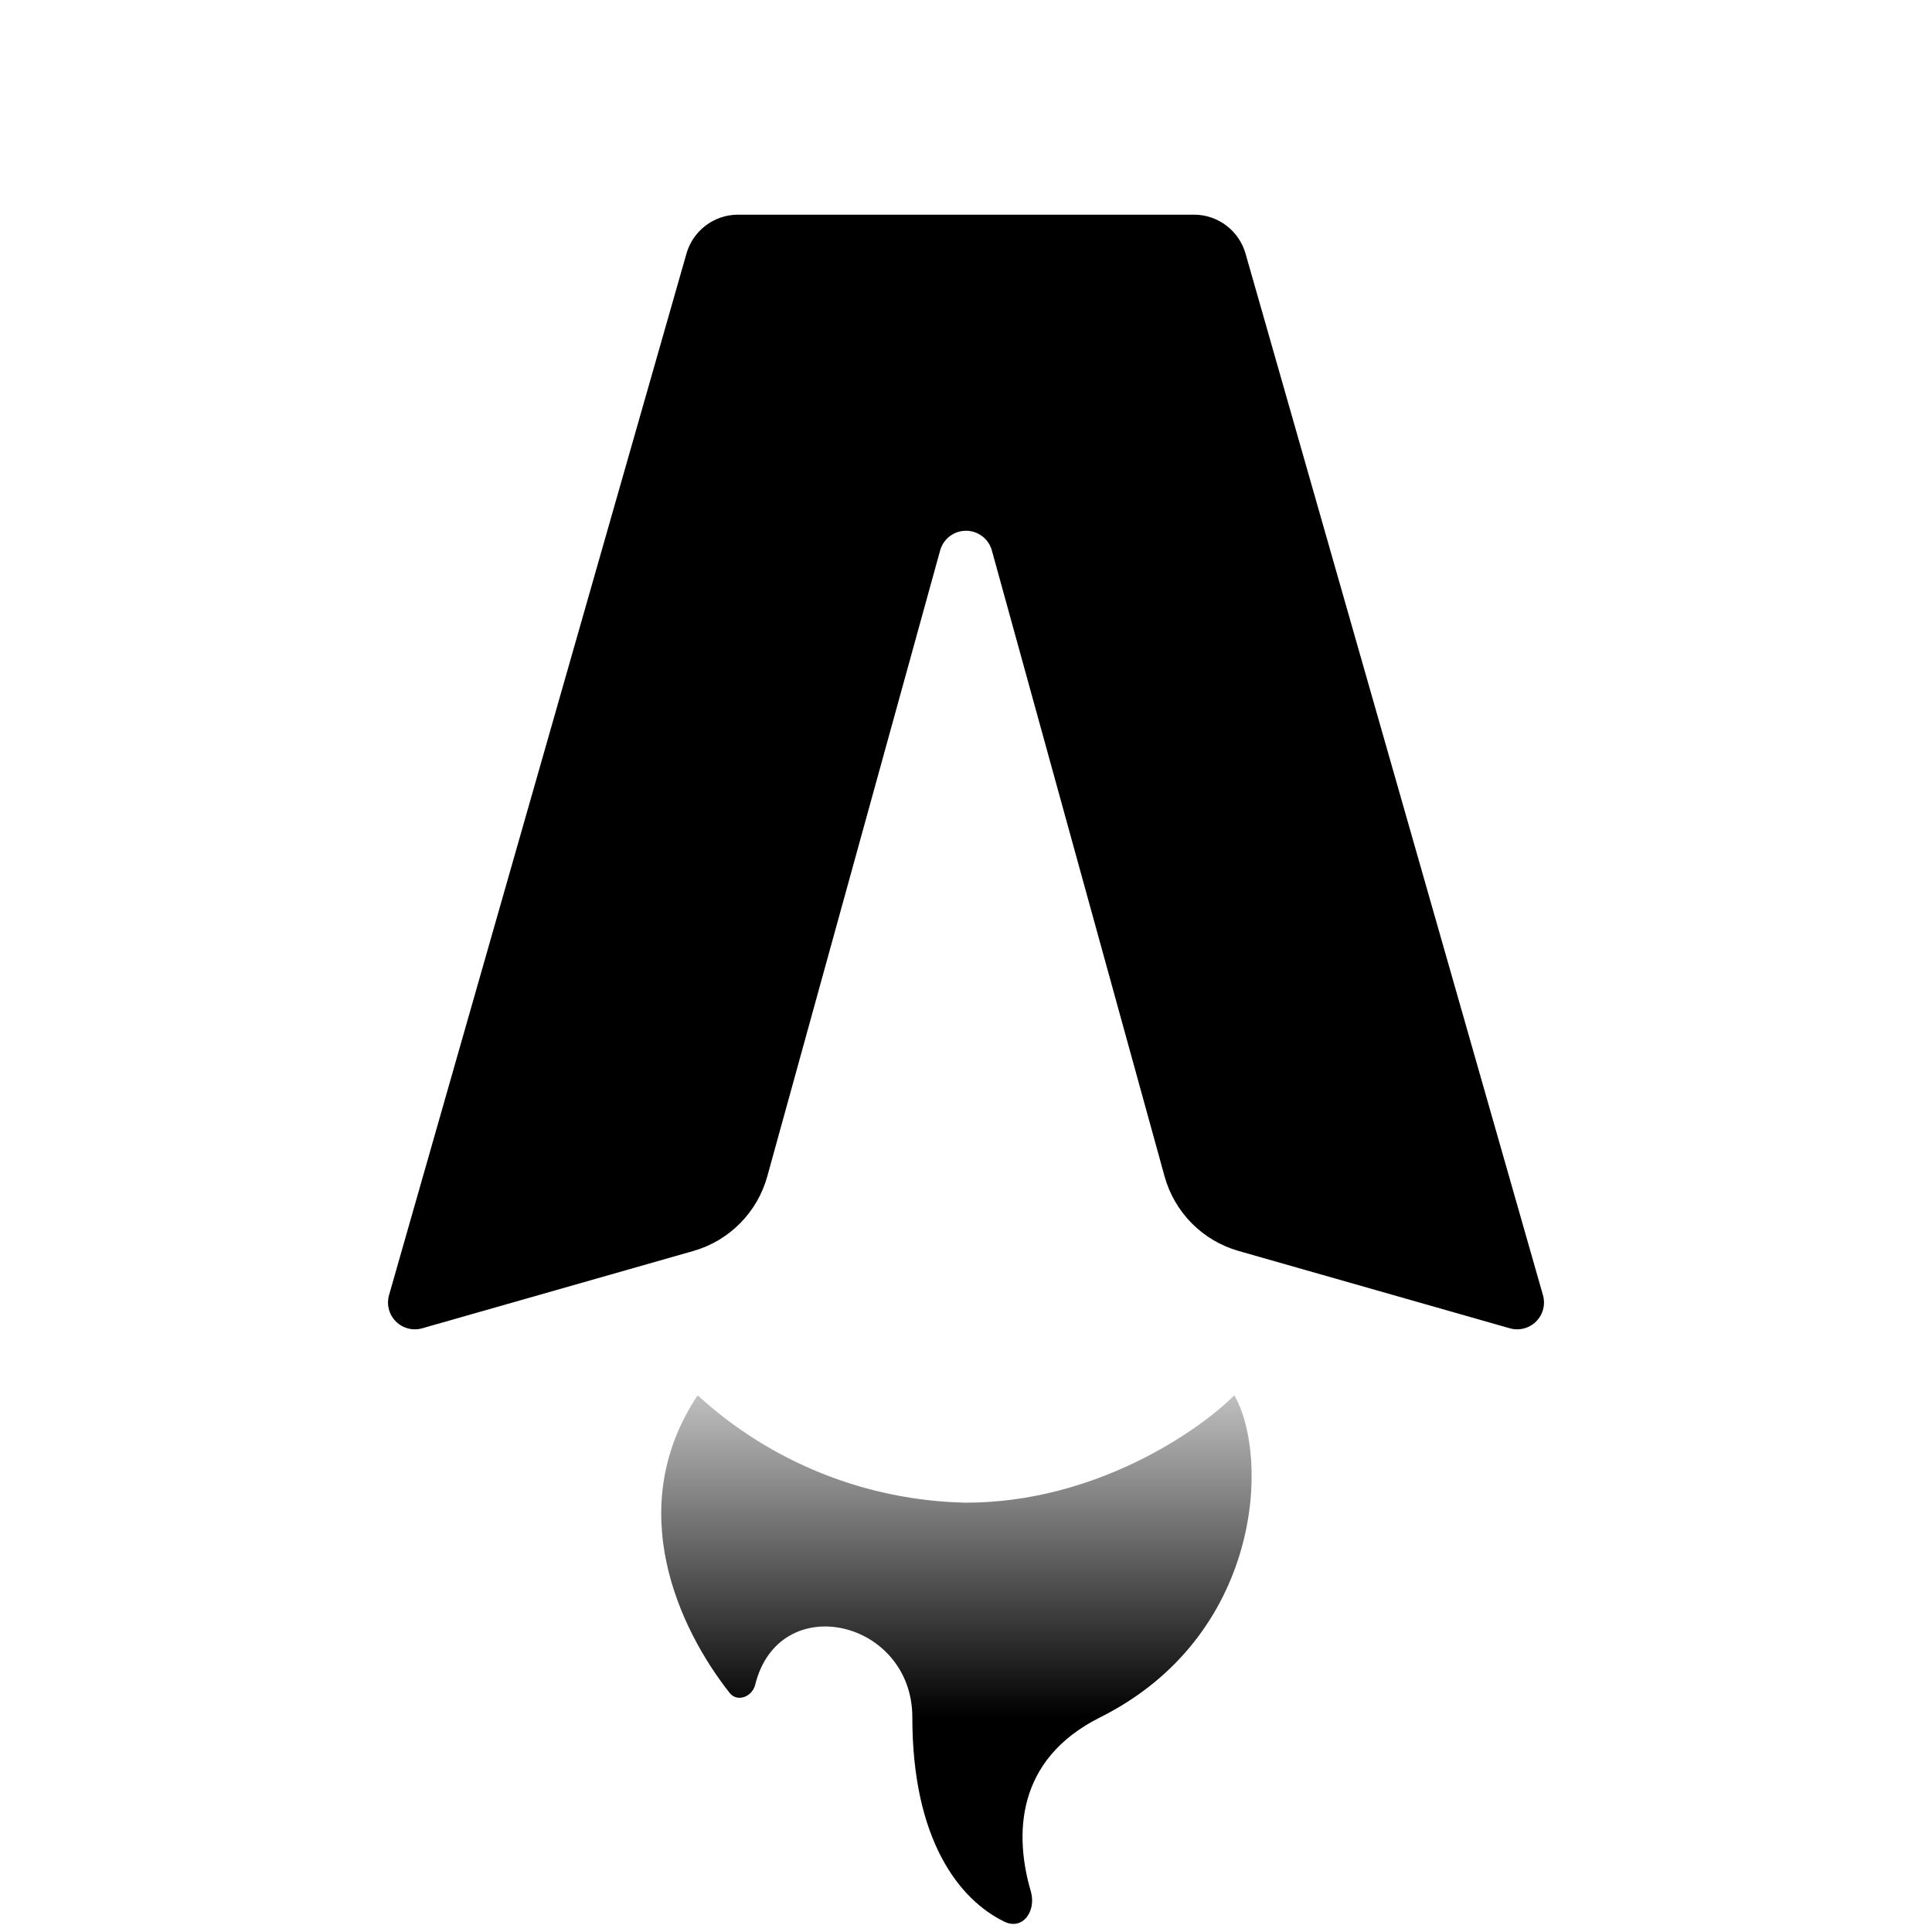
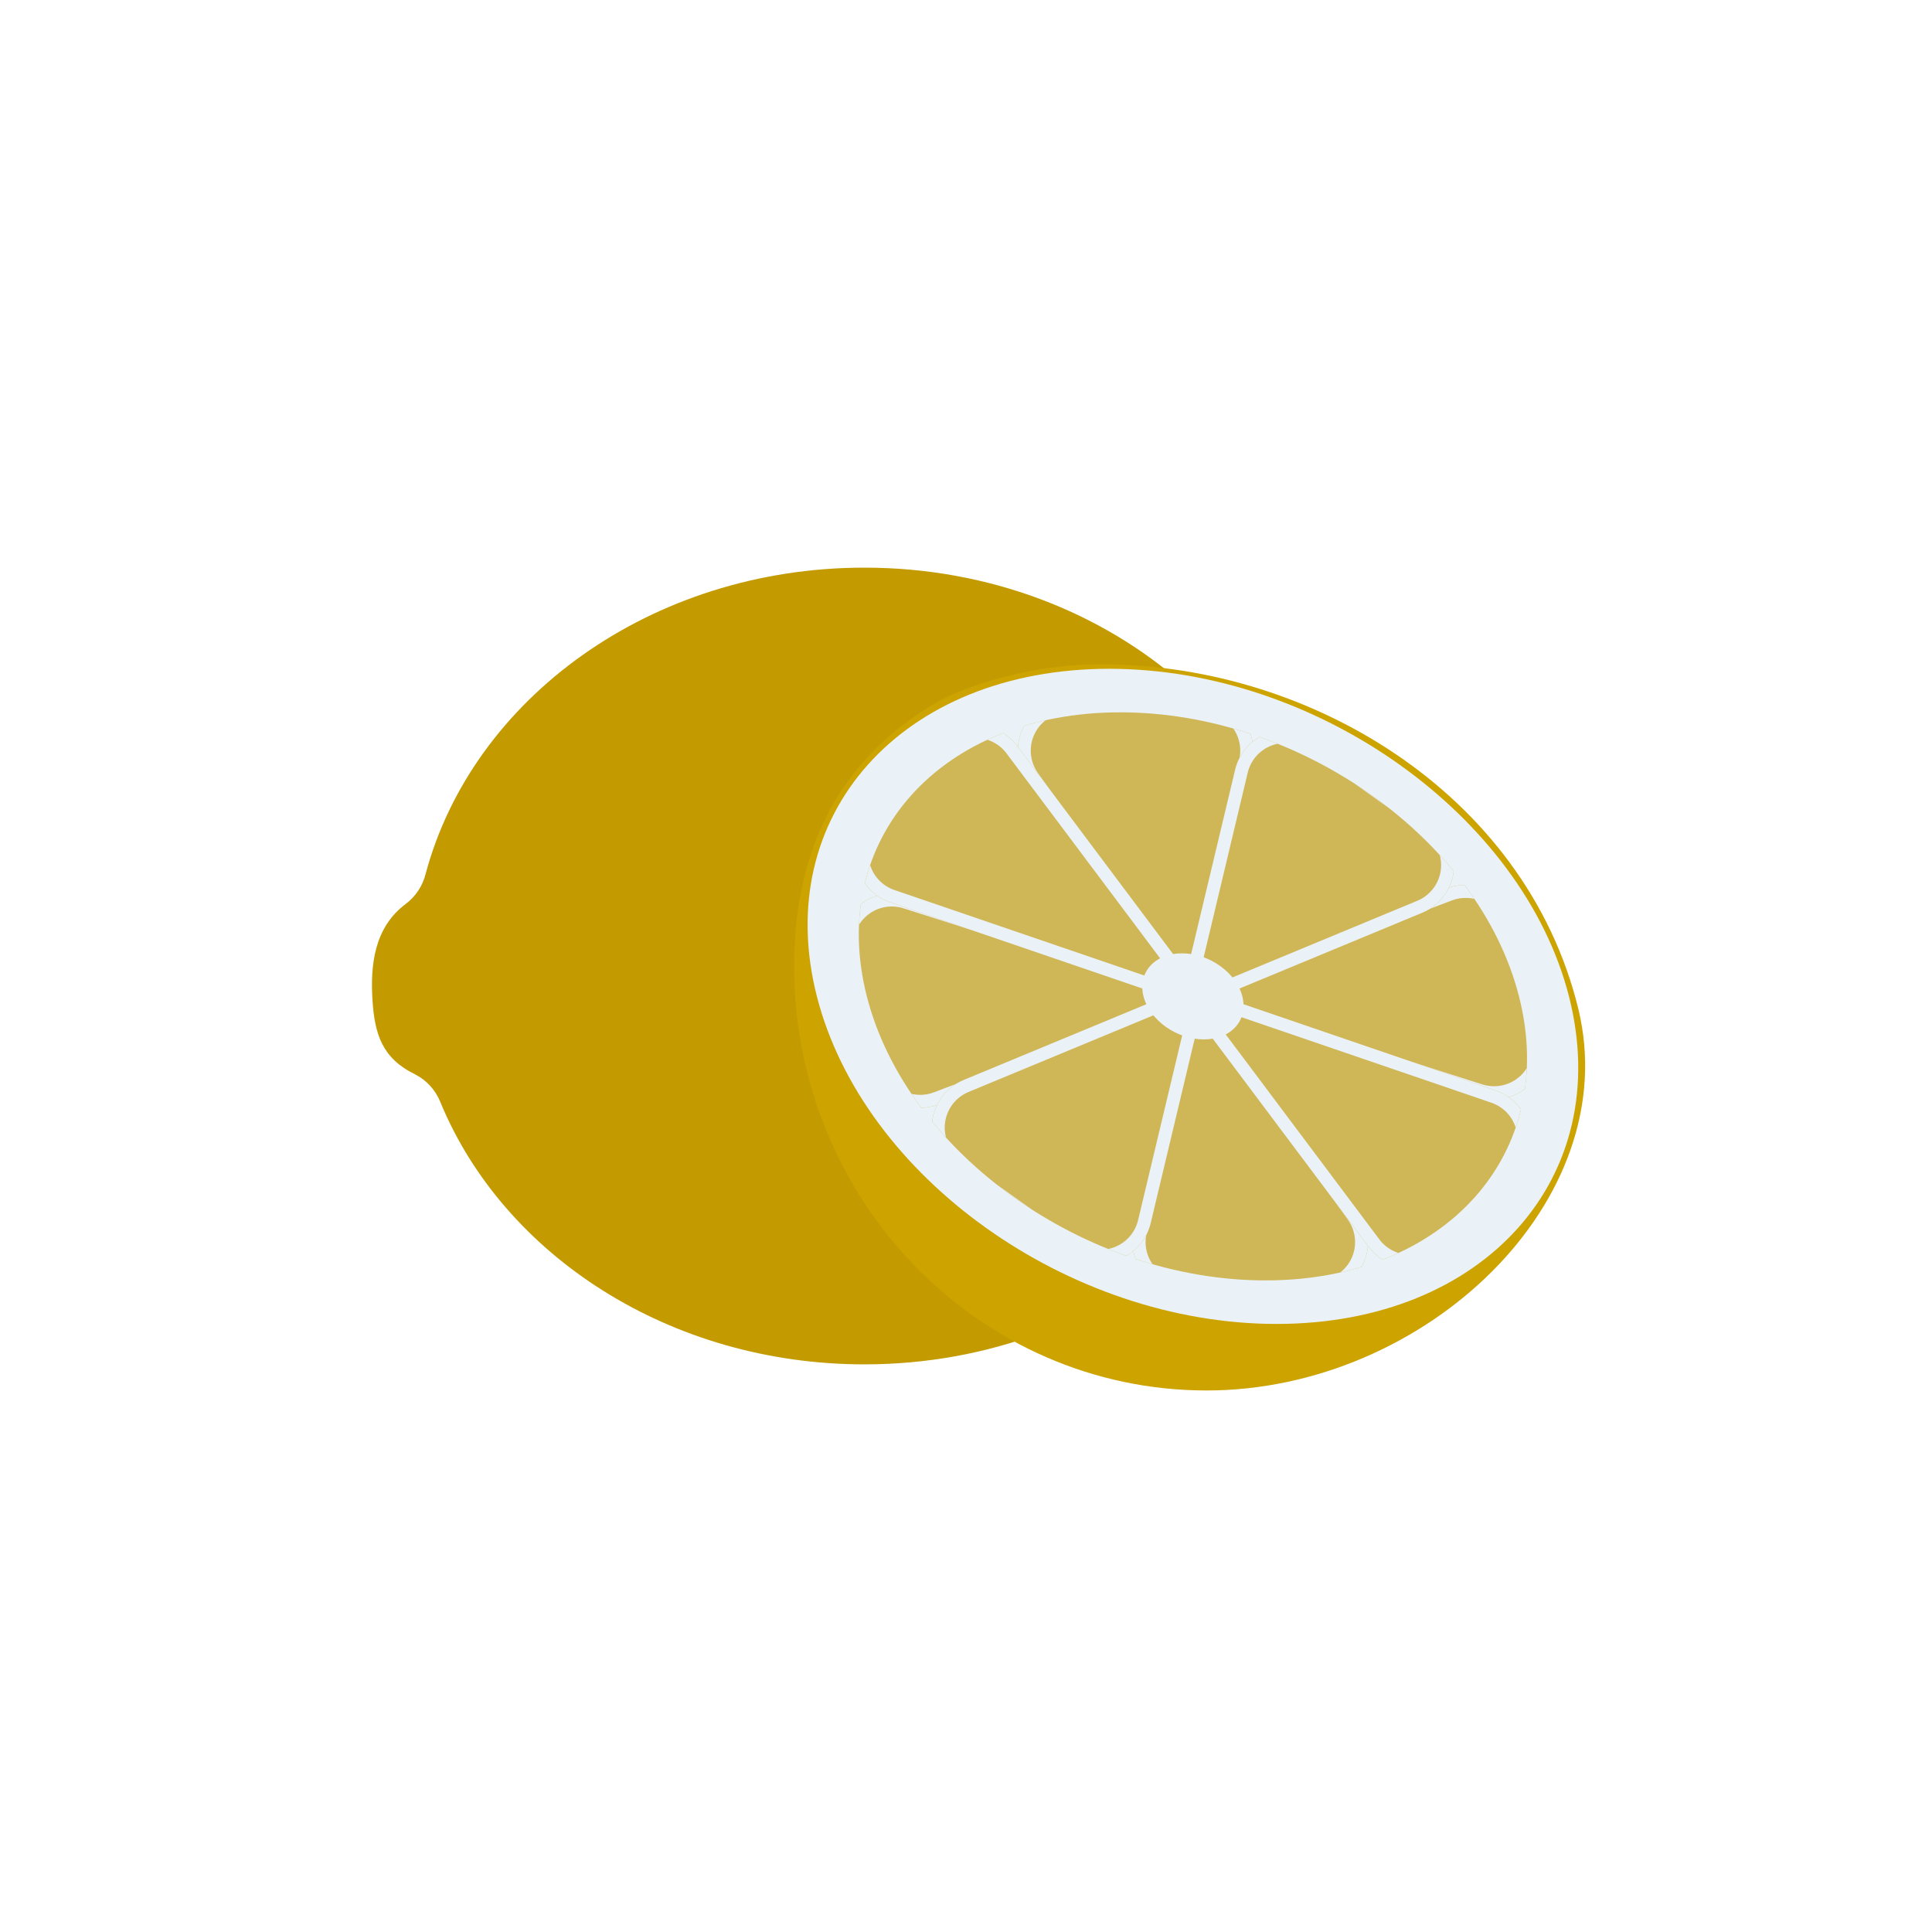
- <svg xmlns="http://www.w3.org/2000/svg" fill="none" viewBox="0 0 36 36">
-   <path fill="#000" d="M22.25 4h-8.5a1 1 0 0 0-.96.73l-5.54 19.4a.5.5 0 0 0 .62.62l5.05-1.44a2 2 0 0 0 1.38-1.4l3.22-11.66a.5.5 0 0 1 .96 0l3.22 11.67a2 2 0 0 0 1.38 1.39l5.05 1.44a.5.5 0 0 0 .62-.62l-5.54-19.4a1 1 0 0 0-.96-.73Z" />
-   <path fill="url(#gradient)" d="M18 28a7.63 7.63 0 0 1-5-2c-1.4 2.1-.35 4.35.6 5.55.14.17.41.07.47-.15.44-1.8 2.93-1.22 2.93.6 0 2.28.87 3.4 1.72 3.81.34.16.59-.2.49-.56-.31-1.05-.29-2.46 1.29-3.25 3-1.5 3.17-4.83 2.5-6-.67.67-2.6 2-5 2Z" />
-   <defs>
-     <linearGradient id="gradient" x1="16" x2="16" y1="32" y2="24" gradientUnits="userSpaceOnUse">
-       <stop stop-color="#000" />
-       <stop offset="1" stop-color="#000" stop-opacity="0" />
-     </linearGradient>
-   </defs>
-   <style>
-     @media (prefers-color-scheme:dark){:root{filter:invert(100%)}}
-   </style>
+ <svg xmlns="http://www.w3.org/2000/svg" width="100%" height="100%" viewBox="0 0 300 300" version="1.1" xml:space="preserve" style="fill-rule:evenodd;clip-rule:evenodd;stroke-linejoin:round;stroke-miterlimit:2;">
+   <rect id="Artboard1" x="0" y="0" width="300" height="300" style="fill:none;" />
+   <g id="Artboard11">
+     <path d="M62.983,140.375C64.51,139.237 65.601,137.61 66.073,135.765C73.339,108.472 101.114,88.142 134.225,88.142C172.885,88.142 204.273,115.859 204.273,150C204.273,184.141 172.885,211.858 134.225,211.858C103.963,211.858 78.158,194.876 68.372,171.12C67.633,169.272 66.252,167.752 64.483,166.839C59.362,164.35 58.18,160.63 57.84,155.313C57.495,149.917 58.079,144.047 62.983,140.375Z" style="fill:rgb(195,155,0);" />
+     <g id="Sliced-Lemon">
+       <g transform="matrix(1.23954,0,0.275802,1.07976,17.9581,-34.1249)">
+         <path d="M73.113,132.748C77.296,130.294 86.006,127.293 94.146,127.161C120.904,126.607 144.209,145.561 143.919,176.63C143.662,204.268 112.501,231.568 85.148,231.568C56.625,231.568 39.554,204.215 47.051,170.524C51.512,150.474 62.188,139.155 73.113,132.748Z" style="fill:rgb(205,163,0);" />
+       </g>
+       <g transform="matrix(0.933563,0,0.207721,0.813228,65.4817,5.5075)">
+         <circle cx="87.452" cy="183.476" r="62.548" style="fill:rgb(234,241,247);" />
+         <clipPath id="_clip1">
+           <circle cx="87.452" cy="183.476" r="62.548" />
+         </clipPath>
+         <g clip-path="url(#_clip1)">
+           <g transform="matrix(0.867091,0,2.20505e-17,0.867091,11.6232,24.3857)">
+             <circle cx="87.452" cy="183.476" r="62.548" style="fill:rgb(234,241,247);" />
+             <clipPath id="_clip2">
+               <circle cx="87.452" cy="183.476" r="62.548" />
+             </clipPath>
+             <g clip-path="url(#_clip2)">
+               <g transform="matrix(0.707107,0.707107,-0.707107,0.707107,155.352,-8.0992)">
+                 <g transform="matrix(1.77195,-1.77195,1.82986,1.82986,-423.434,22.5641)">
+                   <path d="M98.754,181.377C98.754,181.377 103.859,193.789 107.207,201.93C107.757,203.267 107.466,205.024 106.455,206.483C105.443,207.942 103.88,208.859 102.403,208.859C99.05,208.859 95.217,208.859 92.271,208.859C91.089,208.859 90.104,208.269 89.589,207.251C89.073,206.234 89.082,204.896 89.612,203.608C92.892,195.631 98.754,181.377 98.754,181.377Z" style="fill:rgb(207,182,86);" />
+                   <path d="M98.754,181.377C98.754,181.377 103.859,193.789 107.207,201.93C107.757,203.267 107.466,205.024 106.455,206.483C105.443,207.942 103.88,208.859 102.403,208.859C99.05,208.859 95.217,208.859 92.271,208.859C91.089,208.859 90.104,208.269 89.589,207.251C89.073,206.234 89.082,204.896 89.612,203.608C92.892,195.631 98.754,181.377 98.754,181.377ZM98.651,184.087L106.252,202.57C106.664,203.571 106.447,204.886 105.689,205.978C104.932,207.07 103.762,207.756 102.656,207.756C102.656,207.756 92.524,207.756 92.524,207.756C91.639,207.756 90.902,207.315 90.516,206.553C90.131,205.791 90.137,204.79 90.534,203.825L98.651,184.087Z" style="fill:rgb(234,241,247);" />
+                 </g>
+                 <g transform="matrix(-1.77195,1.77195,-1.82986,-1.82986,598.339,344.388)">
+                   <path d="M98.754,181.377C98.754,181.377 103.859,193.789 107.207,201.93C107.757,203.267 107.466,205.024 106.455,206.483C105.443,207.942 103.88,208.859 102.403,208.859C99.05,208.859 95.217,208.859 92.271,208.859C91.089,208.859 90.104,208.269 89.589,207.251C89.073,206.234 89.082,204.896 89.612,203.608C92.892,195.631 98.754,181.377 98.754,181.377Z" style="fill:rgb(207,182,86);" />
+                   <path d="M98.754,181.377C98.754,181.377 103.859,193.789 107.207,201.93C107.757,203.267 107.466,205.024 106.455,206.483C105.443,207.942 103.88,208.859 102.403,208.859C99.05,208.859 95.217,208.859 92.271,208.859C91.089,208.859 90.104,208.269 89.589,207.251C89.073,206.234 89.082,204.896 89.612,203.608C92.892,195.631 98.754,181.377 98.754,181.377ZM98.651,184.087L106.252,202.57C106.664,203.571 106.447,204.886 105.689,205.978C104.932,207.07 103.762,207.756 102.656,207.756C102.656,207.756 92.524,207.756 92.524,207.756C91.639,207.756 90.902,207.315 90.516,206.553C90.131,205.791 90.137,204.79 90.534,203.825L98.651,184.087Z" style="fill:rgb(234,241,247);" />
+                 </g>
+                 <g transform="matrix(-1.77195,-1.77195,1.82986,-1.82986,-73.4598,694.363)">
+                   <path d="M98.754,181.377C98.754,181.377 105.06,196.71 108.251,204.47C108.71,205.586 108.633,206.703 108.039,207.541C107.445,208.379 106.391,208.859 105.141,208.859C102.285,208.859 98.619,208.859 95.367,208.859C93.772,208.859 92.082,208.081 90.953,206.828C89.823,205.575 89.433,204.043 89.932,202.828C93.259,194.738 98.754,181.377 98.754,181.377Z" style="fill:rgb(207,182,86);" />
+                   <path d="M98.754,181.377C98.754,181.377 105.06,196.71 108.251,204.47C108.71,205.586 108.633,206.703 108.039,207.541C107.445,208.379 106.391,208.859 105.141,208.859C102.285,208.859 98.619,208.859 95.367,208.859C93.772,208.859 92.082,208.081 90.953,206.828C89.823,205.575 89.433,204.043 89.932,202.828C93.259,194.738 98.754,181.377 98.754,181.377ZM98.849,184.308L107.187,204.582C107.531,205.418 107.473,206.254 107.028,206.881C106.584,207.509 105.795,207.867 104.859,207.867C102.003,207.867 98.338,207.867 95.085,207.867C93.891,207.867 92.626,207.285 91.781,206.347C90.935,205.409 90.643,204.263 91.017,203.353L98.849,184.308Z" style="fill:rgb(234,241,247);" />
+                 </g>
+                 <g transform="matrix(1.77195,1.77195,-1.82986,1.82986,248.365,-327.41)">
+                   <path d="M98.754,181.377C98.754,181.377 105.06,196.71 108.251,204.47C108.71,205.586 108.633,206.703 108.039,207.541C107.445,208.379 106.391,208.859 105.141,208.859C102.285,208.859 98.619,208.859 95.367,208.859C93.772,208.859 92.082,208.081 90.953,206.828C89.823,205.575 89.433,204.043 89.932,202.828C93.259,194.738 98.754,181.377 98.754,181.377Z" style="fill:rgb(207,182,86);" />
+                   <path d="M98.754,181.377C98.754,181.377 105.06,196.71 108.251,204.47C108.71,205.586 108.633,206.703 108.039,207.541C107.445,208.379 106.391,208.859 105.141,208.859C102.285,208.859 98.619,208.859 95.367,208.859C93.772,208.859 92.082,208.081 90.953,206.828C89.823,205.575 89.433,204.043 89.932,202.828C93.259,194.738 98.754,181.377 98.754,181.377ZM98.849,184.308L107.187,204.582C107.531,205.418 107.473,206.254 107.028,206.881C106.584,207.509 105.795,207.867 104.859,207.867C102.003,207.867 98.338,207.867 95.085,207.867C93.891,207.867 92.626,207.285 91.781,206.347C90.935,205.409 90.643,204.263 91.017,203.353L98.849,184.308Z" style="fill:rgb(234,241,247);" />
+                 </g>
+                 <g transform="matrix(2.50591,0,0,2.58782,-160.017,-291.557)">
+                   <path d="M98.754,181.377C98.754,181.377 104.085,194.338 107.424,202.458C108.014,203.893 108.021,205.522 107.443,206.806C106.865,208.089 105.778,208.859 104.542,208.859L94.157,208.859C92.806,208.859 91.481,207.94 90.696,206.461C89.911,204.981 89.791,203.173 90.38,201.738C93.729,193.596 98.754,181.377 98.754,181.377Z" style="fill:rgb(207,182,86);" />
+                   <path d="M98.754,181.377C98.754,181.377 104.085,194.338 107.424,202.458C108.014,203.893 108.021,205.522 107.443,206.806C106.865,208.089 105.778,208.859 104.542,208.859L94.157,208.859C92.806,208.859 91.481,207.94 90.696,206.461C89.911,204.981 89.791,203.173 90.38,201.738C93.729,193.596 98.754,181.377 98.754,181.377ZM98.801,183.942L106.597,202.897C107.038,203.971 107.044,205.191 106.611,206.152C106.179,207.112 105.365,207.688 104.44,207.688L94.054,207.688C93.043,207.688 92.051,207.001 91.463,205.894C90.876,204.786 90.786,203.432 91.227,202.359L98.801,183.942Z" style="fill:rgb(234,241,247);" />
+                 </g>
+                 <g transform="matrix(-2.50591,-4.72445e-16,1.68663e-16,-2.58782,334.922,658.51)">
+                   <path d="M98.754,181.377C98.754,181.377 104.085,194.338 107.424,202.458C108.014,203.893 108.021,205.522 107.443,206.806C106.865,208.089 105.778,208.859 104.542,208.859L94.157,208.859C92.806,208.859 91.481,207.94 90.696,206.461C89.911,204.981 89.791,203.173 90.38,201.738C93.729,193.596 98.754,181.377 98.754,181.377Z" style="fill:rgb(207,182,86);" />
+                   <path d="M98.754,181.377C98.754,181.377 104.085,194.338 107.424,202.458C108.014,203.893 108.021,205.522 107.443,206.806C106.865,208.089 105.778,208.859 104.542,208.859L94.157,208.859C92.806,208.859 91.481,207.94 90.696,206.461C89.911,204.981 89.791,203.173 90.38,201.738C93.729,193.596 98.754,181.377 98.754,181.377ZM98.801,183.942L106.597,202.897C107.038,203.971 107.044,205.191 106.611,206.152C106.179,207.112 105.365,207.688 104.44,207.688L94.054,207.688C93.043,207.688 92.051,207.001 91.463,205.894C90.876,204.786 90.786,203.432 91.227,202.359L98.801,183.942Z" style="fill:rgb(234,241,247);" />
+                 </g>
+                 <g transform="matrix(3.43097e-15,-2.50591,2.58782,2.97293e-15,-387.581,430.945)">
+                   <path d="M98.754,181.377C98.754,181.377 104.728,195.902 107.989,203.833C108.449,204.95 108.105,206.23 107.073,207.24C106.041,208.251 104.459,208.859 102.858,208.859L93.288,208.859C91.856,208.859 90.57,208.371 89.785,207.532C88.999,206.692 88.798,205.588 89.235,204.524C92.419,196.781 98.754,181.377 98.754,181.377Z" style="fill:rgb(207,182,86);" />
+                   <path d="M98.754,181.377C98.754,181.377 104.728,195.902 107.989,203.833C108.449,204.95 108.105,206.23 107.073,207.24C106.041,208.251 104.459,208.859 102.858,208.859L93.288,208.859C91.856,208.859 90.57,208.371 89.785,207.532C88.999,206.692 88.798,205.588 89.235,204.524C92.419,196.781 98.754,181.377 98.754,181.377ZM98.715,184.451L106.831,204.186C107.175,205.023 106.918,205.981 106.145,206.737C105.373,207.494 104.188,207.948 102.99,207.948L93.42,207.948C92.348,207.948 91.385,207.584 90.798,206.955C90.21,206.326 90.059,205.5 90.386,204.703L98.715,184.451Z" style="fill:rgb(234,241,247);" />
+                 </g>
+                 <g transform="matrix(-3.57806e-16,2.50591,-2.58782,-1.46337e-15,562.486,-63.9929)">
+                   <path d="M98.754,181.377C98.754,181.377 104.728,195.902 107.989,203.833C108.449,204.95 108.105,206.23 107.073,207.24C106.041,208.251 104.459,208.859 102.858,208.859L93.288,208.859C91.856,208.859 90.57,208.371 89.785,207.532C88.999,206.692 88.798,205.588 89.235,204.524C92.419,196.781 98.754,181.377 98.754,181.377Z" style="fill:rgb(207,182,86);" />
+                   <path d="M98.754,181.377C98.754,181.377 104.728,195.902 107.989,203.833C108.449,204.95 108.105,206.23 107.073,207.24C106.041,208.251 104.459,208.859 102.858,208.859L93.288,208.859C91.856,208.859 90.57,208.371 89.785,207.532C88.999,206.692 88.798,205.588 89.235,204.524C92.419,196.781 98.754,181.377 98.754,181.377ZM98.715,184.451L106.831,204.186C107.175,205.023 106.918,205.981 106.145,206.737C105.373,207.494 104.188,207.948 102.99,207.948L93.42,207.948C92.348,207.948 91.385,207.584 90.798,206.955C90.21,206.326 90.059,205.5 90.386,204.703L98.715,184.451Z" style="fill:rgb(234,241,247);" />
+                 </g>
+               </g>
+             </g>
+           </g>
+           <circle cx="87.452" cy="183.476" r="8.22" style="fill:rgb(234,241,247);" />
+         </g>
+       </g>
+     </g>
+   </g>
</svg>
